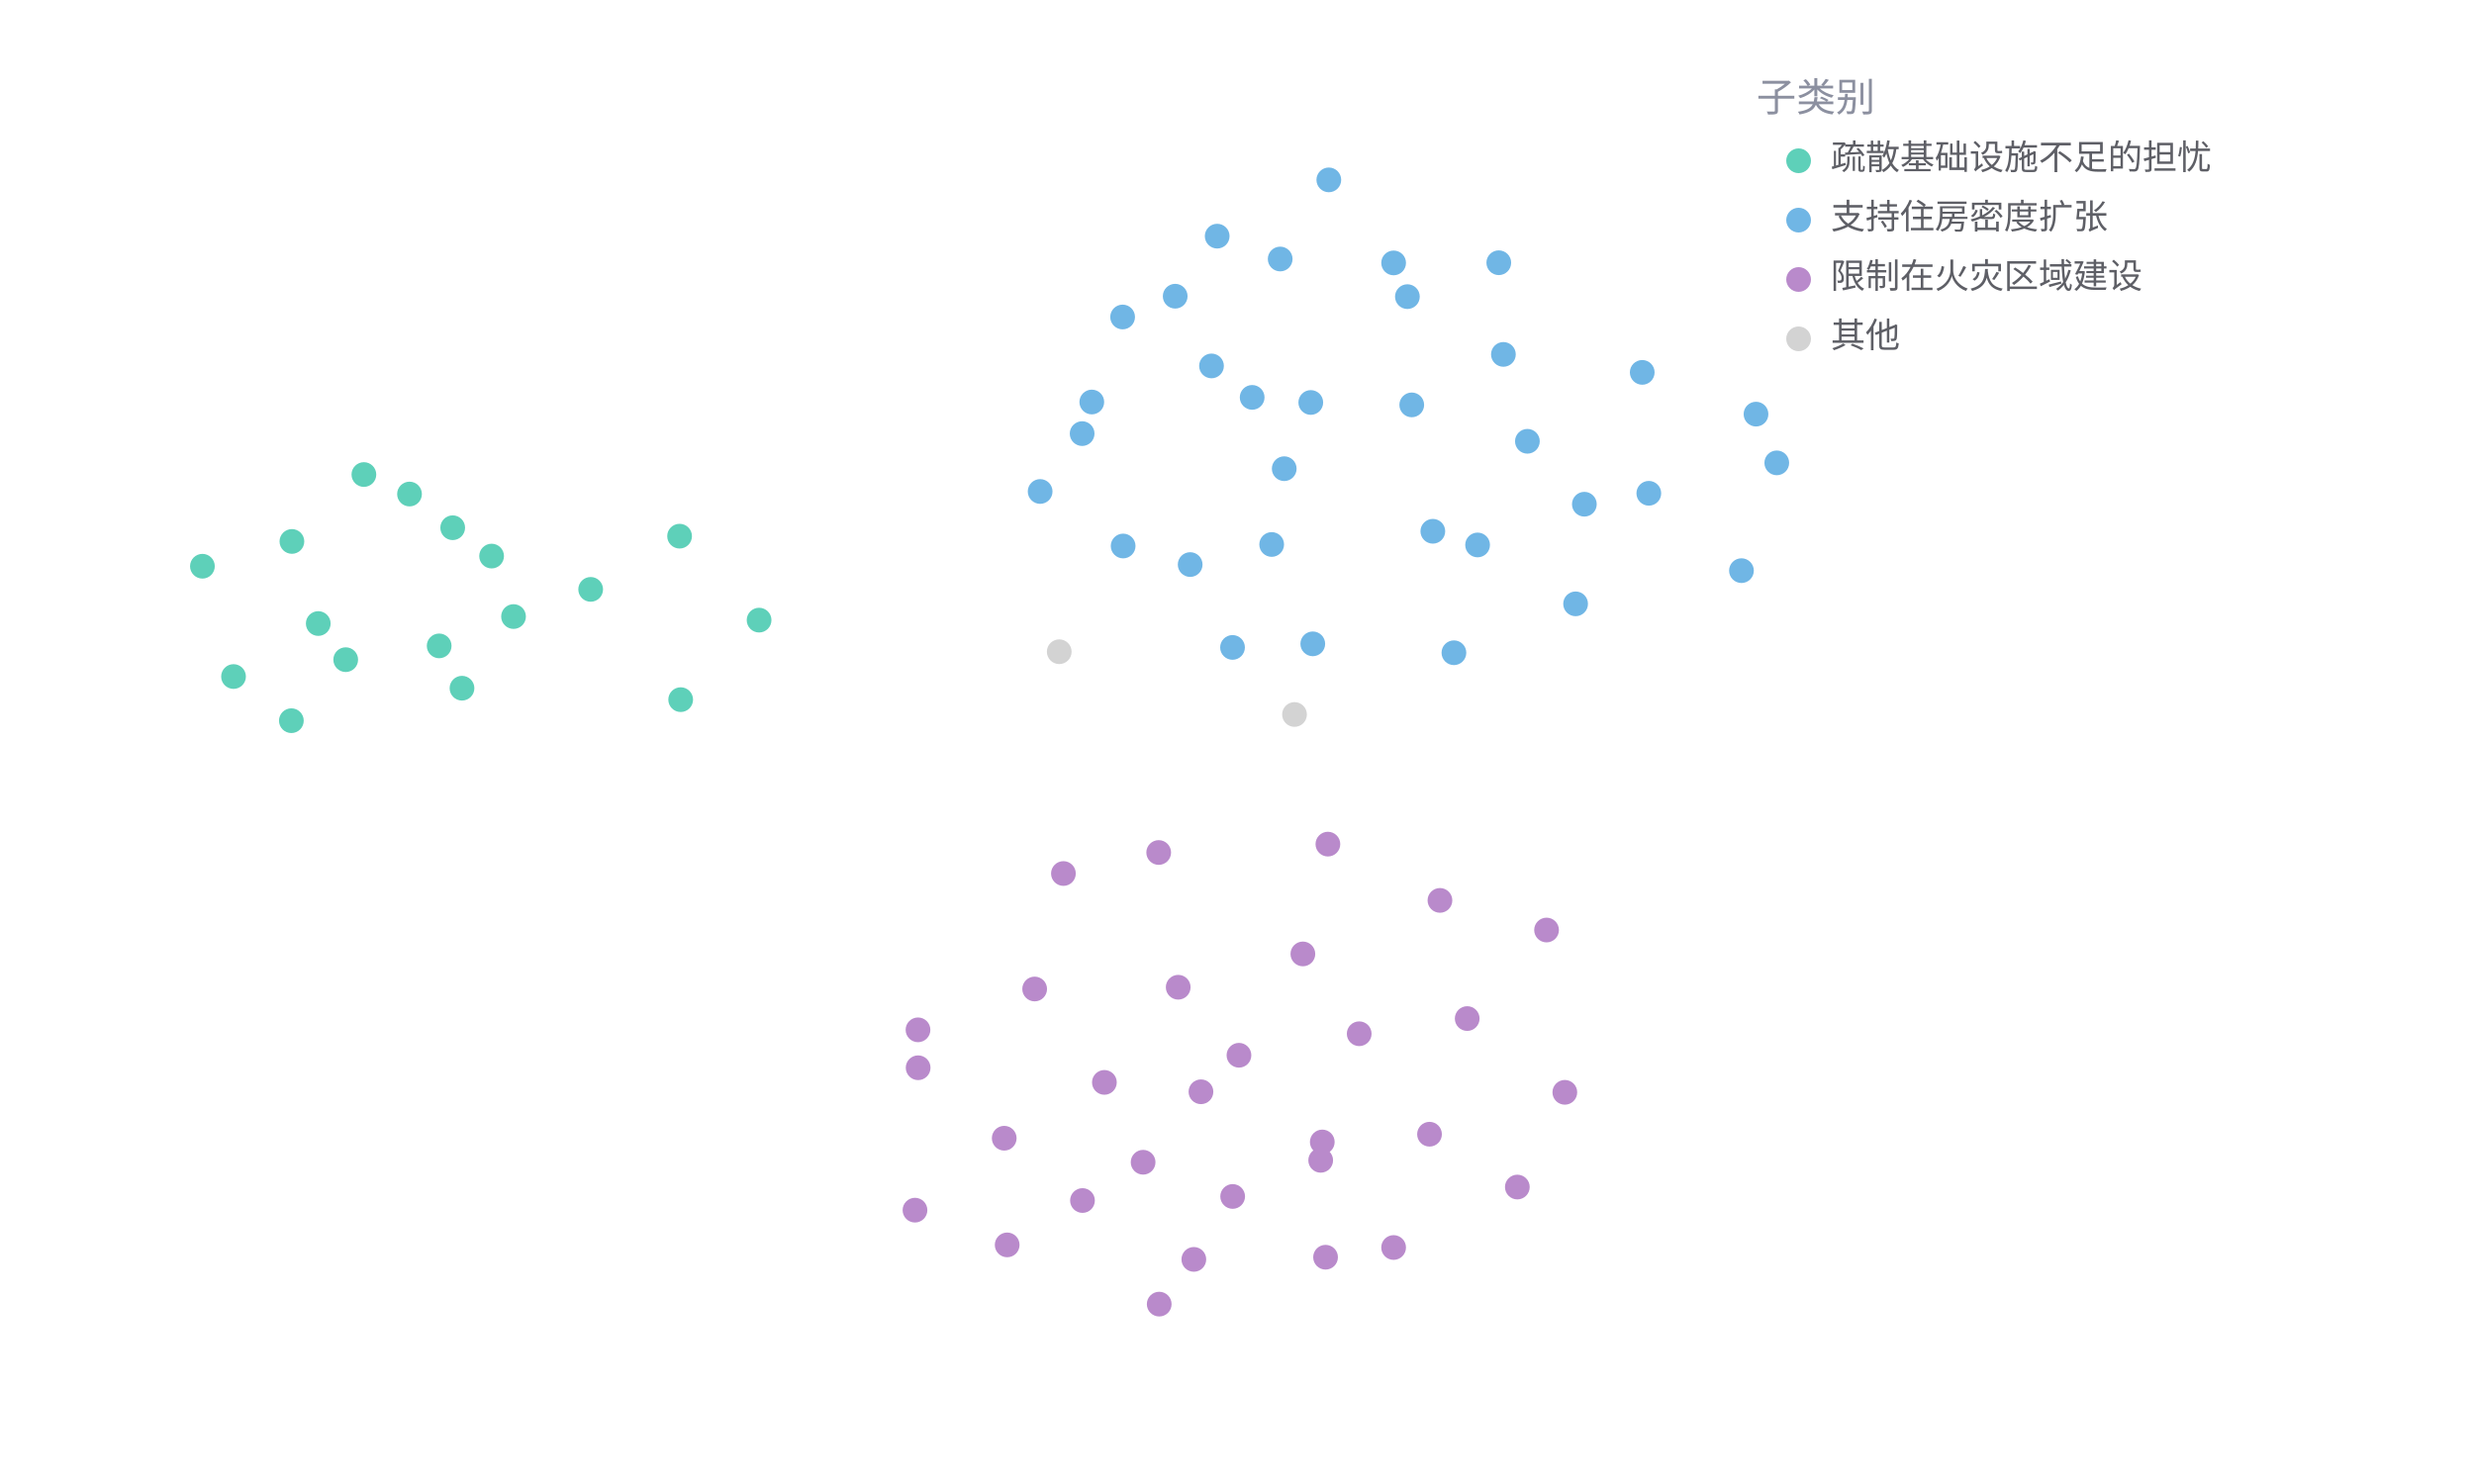
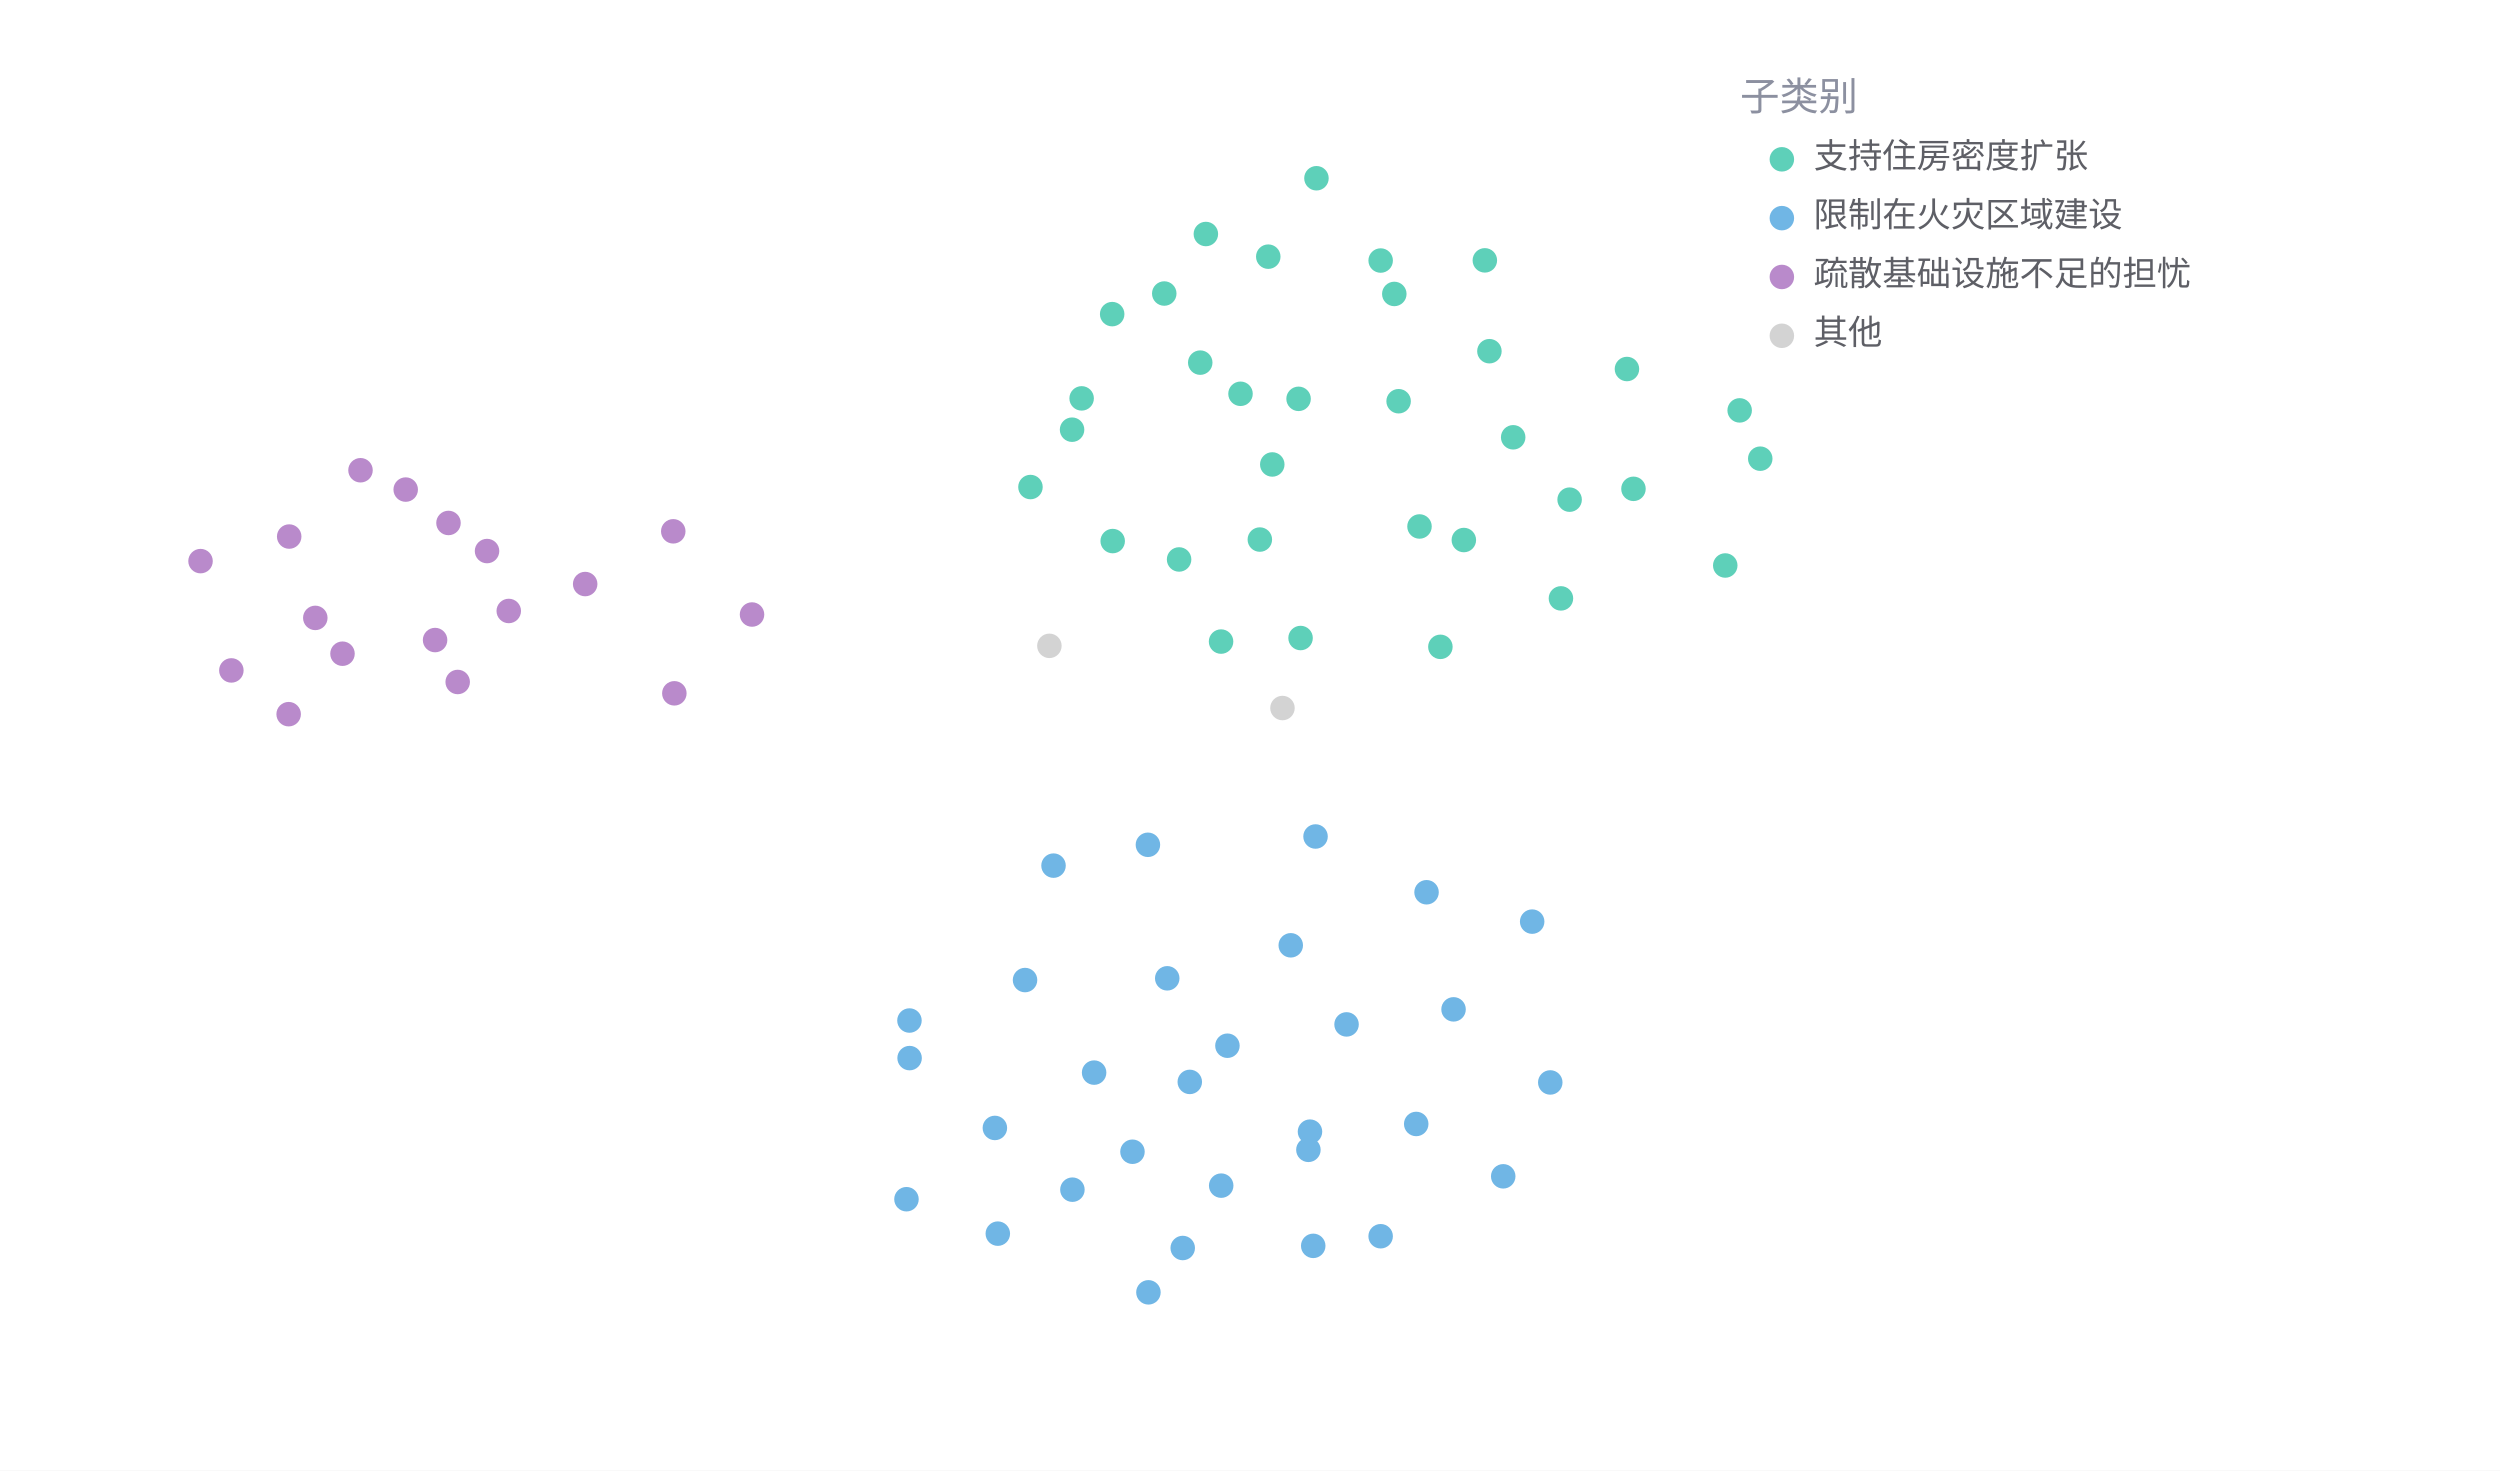
- <svg xmlns="http://www.w3.org/2000/svg" width="1000" height="600" viewBox="0 0 1000 600" preserveAspectRatio="xMidYMid meet">
-   <rect width="1000" height="600" fill="white" />
-   <circle class="datapoint" data-cid="1721" cx="147.086" cy="191.861" r="5" fill="#5ed0b9" fill-opacity="1.0" stroke="none" stroke-width="0.5" style="mix-blend-mode: darken;" />
-   <circle class="datapoint" data-cid="1674" cx="489.697" cy="147.95" r="5" fill="#70b6e5" fill-opacity="1.0" stroke="none" stroke-width="0.5" style="mix-blend-mode: darken;" />
-   <circle class="datapoint" data-cid="1658" cx="709.784" cy="167.438" r="5" fill="#70b6e5" fill-opacity="1.0" stroke="none" stroke-width="0.5" style="mix-blend-mode: darken;" />
-   <circle class="datapoint" data-cid="1661" cx="482.553" cy="509.185" r="5" fill="#b98acb" fill-opacity="1.0" stroke="none" stroke-width="0.5" style="mix-blend-mode: darken;" />
-   <circle class="datapoint" data-cid="1657" cx="625.123" cy="376.021" r="5" fill="#b98acb" fill-opacity="1.0" stroke="none" stroke-width="0.5" style="mix-blend-mode: darken;" />
-   <circle class="datapoint" data-cid="1659" cx="529.822" cy="162.726" r="5" fill="#70b6e5" fill-opacity="1.0" stroke="none" stroke-width="0.5" style="mix-blend-mode: darken;" />
-   <circle class="datapoint" data-cid="1651" cx="535.797" cy="508.311" r="5" fill="#b98acb" fill-opacity="1.0" stroke="none" stroke-width="0.5" style="mix-blend-mode: darken;" />
-   <circle class="datapoint" data-cid="1662" cx="534.472" cy="461.716" r="5" fill="#b98acb" fill-opacity="1.0" stroke="none" stroke-width="0.5" style="mix-blend-mode: darken;" />
-   <circle class="datapoint" data-cid="1656" cx="582.031" cy="364.042" r="5" fill="#b98acb" fill-opacity="1.0" stroke="none" stroke-width="0.5" style="mix-blend-mode: darken;" />
-   <circle class="datapoint" data-cid="1610" cx="186.74" cy="278.249" r="5" fill="#5ed0b9" fill-opacity="1.0" stroke="none" stroke-width="0.5" style="mix-blend-mode: darken;" />
-   <circle class="datapoint" data-cid="1619" cx="563.309" cy="106.3" r="5" fill="#70b6e5" fill-opacity="1.0" stroke="none" stroke-width="0.5" style="mix-blend-mode: darken;" />
-   <circle class="datapoint" data-cid="1590" cx="117.771" cy="291.384" r="5" fill="#5ed0b9" fill-opacity="1.0" stroke="none" stroke-width="0.5" style="mix-blend-mode: darken;" />
-   <circle class="datapoint" data-cid="1475" cx="371.059" cy="416.375" r="5" fill="#b98acb" fill-opacity="1.0" stroke="none" stroke-width="0.5" style="mix-blend-mode: darken;" />
-   <circle class="datapoint" data-cid="1403" cx="498.247" cy="483.741" r="5" fill="#b98acb" fill-opacity="1.0" stroke="none" stroke-width="0.5" style="mix-blend-mode: darken;" />
-   <circle class="datapoint" data-cid="1383" cx="462.049" cy="469.911" r="5" fill="#b98acb" fill-opacity="1.0" stroke="none" stroke-width="0.5" style="mix-blend-mode: darken;" />
-   <circle class="datapoint" data-cid="1418" cx="536.741" cy="341.29" r="5" fill="#b98acb" fill-opacity="1.0" stroke="none" stroke-width="0.5" style="mix-blend-mode: darken;" />
-   <circle class="datapoint" data-cid="1353" cx="139.739" cy="266.713" r="5" fill="#5ed0b9" fill-opacity="1.0" stroke="none" stroke-width="0.5" style="mix-blend-mode: darken;" />
-   <circle class="datapoint" data-cid="1262" cx="617.379" cy="178.419" r="5" fill="#70b6e5" fill-opacity="1.0" stroke="none" stroke-width="0.5" style="mix-blend-mode: darken;" />
-   <circle class="datapoint" data-cid="1067" cx="182.983" cy="213.369" r="5" fill="#5ed0b9" fill-opacity="1.0" stroke="none" stroke-width="0.5" style="mix-blend-mode: darken;" />
-   <circle class="datapoint" data-cid="297" cx="371.116" cy="431.704" r="5" fill="#b98acb" fill-opacity="1.0" stroke="none" stroke-width="0.5" style="mix-blend-mode: darken;" />
-   <circle class="datapoint" data-cid="952" cx="519.089" cy="189.499" r="5" fill="#70b6e5" fill-opacity="1.0" stroke="none" stroke-width="0.5" style="mix-blend-mode: darken;" />
-   <circle class="datapoint" data-cid="1166" cx="587.68" cy="263.913" r="5" fill="#70b6e5" fill-opacity="1.0" stroke="none" stroke-width="0.5" style="mix-blend-mode: darken;" />
-   <circle class="datapoint" data-cid="1154" cx="437.404" cy="175.314" r="5" fill="#70b6e5" fill-opacity="1.0" stroke="none" stroke-width="0.5" style="mix-blend-mode: darken;" />
-   <circle class="datapoint" data-cid="418" cx="117.991" cy="218.912" r="5" fill="#5ed0b9" fill-opacity="1.0" stroke="none" stroke-width="0.5" style="mix-blend-mode: darken;" />
-   <circle class="datapoint" data-cid="834" cx="453.766" cy="128.163" r="5" fill="#70b6e5" fill-opacity="1.0" stroke="none" stroke-width="0.5" style="mix-blend-mode: darken;" />
-   <circle class="datapoint" data-cid="1212" cx="420.429" cy="198.713" r="5" fill="#70b6e5" fill-opacity="1.0" stroke="none" stroke-width="0.5" style="mix-blend-mode: darken;" />
-   <circle class="datapoint" data-cid="1194" cx="500.791" cy="426.655" r="5" fill="#b98acb" fill-opacity="1.0" stroke="none" stroke-width="0.5" style="mix-blend-mode: darken;" />
-   <circle class="datapoint" data-cid="919" cx="475.017" cy="119.761" r="5" fill="#70b6e5" fill-opacity="1.0" stroke="none" stroke-width="0.5" style="mix-blend-mode: darken;" />
-   <circle class="datapoint" data-cid="546" cx="441.308" cy="162.539" r="5" fill="#70b6e5" fill-opacity="1.0" stroke="none" stroke-width="0.5" style="mix-blend-mode: darken;" />
-   <circle class="datapoint" data-cid="272" cx="703.903" cy="230.72" r="5" fill="#70b6e5" fill-opacity="1.0" stroke="none" stroke-width="0.5" style="mix-blend-mode: darken;" />
-   <circle class="datapoint" data-cid="714" cx="579.157" cy="214.801" r="5" fill="#70b6e5" fill-opacity="1.0" stroke="none" stroke-width="0.5" style="mix-blend-mode: darken;" />
-   <circle class="datapoint" data-cid="932" cx="640.403" cy="203.86" r="5" fill="#70b6e5" fill-opacity="1.0" stroke="none" stroke-width="0.5" style="mix-blend-mode: darken;" />
-   <circle class="datapoint" data-cid="328" cx="128.641" cy="252.103" r="5" fill="#5ed0b9" fill-opacity="1.0" stroke="none" stroke-width="0.5" style="mix-blend-mode: darken;" />
-   <circle class="datapoint" data-cid="598" cx="506.129" cy="160.667" r="5" fill="#70b6e5" fill-opacity="1.0" stroke="none" stroke-width="0.5" style="mix-blend-mode: darken;" />
-   <circle class="datapoint" data-cid="914" cx="275.135" cy="282.876" r="5" fill="#5ed0b9" fill-opacity="1.0" stroke="none" stroke-width="0.5" style="mix-blend-mode: darken;" />
-   <circle class="datapoint" data-cid="1093" cx="514.015" cy="220.14" r="5" fill="#70b6e5" fill-opacity="1.0" stroke="none" stroke-width="0.5" style="mix-blend-mode: darken;" />
-   <circle class="datapoint" data-cid="870" cx="530.631" cy="260.314" r="5" fill="#70b6e5" fill-opacity="1.0" stroke="none" stroke-width="0.5" style="mix-blend-mode: darken;" />
-   <circle class="datapoint" data-cid="1218" cx="533.829" cy="469.131" r="5" fill="#b98acb" fill-opacity="1.0" stroke="none" stroke-width="0.5" style="mix-blend-mode: darken;" />
-   <circle class="datapoint" data-cid="1010" cx="526.628" cy="385.685" r="5" fill="#b98acb" fill-opacity="1.0" stroke="none" stroke-width="0.5" style="mix-blend-mode: darken;" />
-   <circle class="datapoint" data-cid="398" cx="207.573" cy="249.278" r="5" fill="#5ed0b9" fill-opacity="1.0" stroke="none" stroke-width="0.5" style="mix-blend-mode: darken;" />
-   <circle class="datapoint" data-cid="407" cx="593.05" cy="411.818" r="5" fill="#b98acb" fill-opacity="1.0" stroke="none" stroke-width="0.5" style="mix-blend-mode: darken;" />
-   <circle class="datapoint" data-cid="1083" cx="563.304" cy="504.385" r="5" fill="#b98acb" fill-opacity="1.0" stroke="none" stroke-width="0.5" style="mix-blend-mode: darken;" />
-   <circle class="datapoint" data-cid="1224" cx="632.51" cy="441.639" r="5" fill="#b98acb" fill-opacity="1.0" stroke="none" stroke-width="0.5" style="mix-blend-mode: darken;" />
-   <circle class="datapoint" data-cid="924" cx="666.457" cy="199.443" r="5" fill="#70b6e5" fill-opacity="1.0" stroke="none" stroke-width="0.5" style="mix-blend-mode: darken;" />
-   <circle class="datapoint" data-cid="1201" cx="607.681" cy="143.289" r="5" fill="#70b6e5" fill-opacity="1.0" stroke="none" stroke-width="0.5" style="mix-blend-mode: darken;" />
-   <circle class="datapoint" data-cid="261" cx="453.978" cy="220.755" r="5" fill="#70b6e5" fill-opacity="1.0" stroke="none" stroke-width="0.5" style="mix-blend-mode: darken;" />
-   <circle class="datapoint" data-cid="1031" cx="468.559" cy="527.273" r="5" fill="#b98acb" fill-opacity="1.0" stroke="none" stroke-width="0.5" style="mix-blend-mode: darken;" />
-   <circle class="datapoint" data-cid="1187" cx="274.691" cy="216.779" r="5" fill="#5ed0b9" fill-opacity="1.0" stroke="none" stroke-width="0.5" style="mix-blend-mode: darken;" />
-   <circle class="datapoint" data-cid="664" cx="81.818" cy="228.935" r="5" fill="#5ed0b9" fill-opacity="1.0" stroke="none" stroke-width="0.5" style="mix-blend-mode: darken;" />
-   <circle class="datapoint" data-cid="1167" cx="636.863" cy="244.143" r="5" fill="#70b6e5" fill-opacity="1.0" stroke="none" stroke-width="0.5" style="mix-blend-mode: darken;" />
-   <circle class="datapoint" data-cid="897" cx="537.113" cy="72.727" r="5" fill="#70b6e5" fill-opacity="1.0" stroke="none" stroke-width="0.5" style="mix-blend-mode: darken;" />
-   <circle class="datapoint" data-cid="692" cx="481.07" cy="228.259" r="5" fill="#70b6e5" fill-opacity="1.0" stroke="none" stroke-width="0.5" style="mix-blend-mode: darken;" />
-   <circle class="datapoint" data-cid="758" cx="485.432" cy="441.419" r="5" fill="#b98acb" fill-opacity="1.0" stroke="none" stroke-width="0.5" style="mix-blend-mode: darken;" />
-   <circle class="datapoint" data-cid="1011" cx="597.248" cy="220.332" r="5" fill="#70b6e5" fill-opacity="1.0" stroke="none" stroke-width="0.5" style="mix-blend-mode: darken;" />
-   <circle class="datapoint" data-cid="1086" cx="418.213" cy="399.863" r="5" fill="#b98acb" fill-opacity="1.0" stroke="none" stroke-width="0.5" style="mix-blend-mode: darken;" />
-   <circle class="datapoint" data-cid="506" cx="605.816" cy="106.225" r="5" fill="#70b6e5" fill-opacity="1.0" stroke="none" stroke-width="0.5" style="mix-blend-mode: darken;" />
-   <circle class="datapoint" data-cid="412" cx="498.193" cy="261.763" r="5" fill="#70b6e5" fill-opacity="1.0" stroke="none" stroke-width="0.5" style="mix-blend-mode: darken;" />
+ <svg xmlns="http://www.w3.org/2000/svg" width="1020" height="600" viewBox="0 0 1020 600" preserveAspectRatio="xMidYMid meet">
+   <rect width="1020" height="600" fill="white" />
+   <circle class="datapoint" data-cid="1721" cx="147.086" cy="191.861" r="5" fill="#b98acb" fill-opacity="1.0" stroke="none" stroke-width="0.5" style="mix-blend-mode: darken;" />
+   <circle class="datapoint" data-cid="1674" cx="489.697" cy="147.95" r="5" fill="#5ed0b9" fill-opacity="1.0" stroke="none" stroke-width="0.5" style="mix-blend-mode: darken;" />
+   <circle class="datapoint" data-cid="1658" cx="709.784" cy="167.438" r="5" fill="#5ed0b9" fill-opacity="1.0" stroke="none" stroke-width="0.5" style="mix-blend-mode: darken;" />
+   <circle class="datapoint" data-cid="1661" cx="482.553" cy="509.185" r="5" fill="#70b6e5" fill-opacity="1.0" stroke="none" stroke-width="0.5" style="mix-blend-mode: darken;" />
+   <circle class="datapoint" data-cid="1657" cx="625.123" cy="376.021" r="5" fill="#70b6e5" fill-opacity="1.0" stroke="none" stroke-width="0.5" style="mix-blend-mode: darken;" />
+   <circle class="datapoint" data-cid="1659" cx="529.822" cy="162.726" r="5" fill="#5ed0b9" fill-opacity="1.0" stroke="none" stroke-width="0.5" style="mix-blend-mode: darken;" />
+   <circle class="datapoint" data-cid="1651" cx="535.797" cy="508.311" r="5" fill="#70b6e5" fill-opacity="1.0" stroke="none" stroke-width="0.5" style="mix-blend-mode: darken;" />
+   <circle class="datapoint" data-cid="1662" cx="534.472" cy="461.716" r="5" fill="#70b6e5" fill-opacity="1.0" stroke="none" stroke-width="0.5" style="mix-blend-mode: darken;" />
+   <circle class="datapoint" data-cid="1656" cx="582.031" cy="364.042" r="5" fill="#70b6e5" fill-opacity="1.0" stroke="none" stroke-width="0.5" style="mix-blend-mode: darken;" />
+   <circle class="datapoint" data-cid="1610" cx="186.74" cy="278.249" r="5" fill="#b98acb" fill-opacity="1.0" stroke="none" stroke-width="0.5" style="mix-blend-mode: darken;" />
+   <circle class="datapoint" data-cid="1619" cx="563.309" cy="106.3" r="5" fill="#5ed0b9" fill-opacity="1.0" stroke="none" stroke-width="0.5" style="mix-blend-mode: darken;" />
+   <circle class="datapoint" data-cid="1590" cx="117.771" cy="291.384" r="5" fill="#b98acb" fill-opacity="1.0" stroke="none" stroke-width="0.5" style="mix-blend-mode: darken;" />
+   <circle class="datapoint" data-cid="1475" cx="371.059" cy="416.375" r="5" fill="#70b6e5" fill-opacity="1.0" stroke="none" stroke-width="0.5" style="mix-blend-mode: darken;" />
+   <circle class="datapoint" data-cid="1403" cx="498.247" cy="483.741" r="5" fill="#70b6e5" fill-opacity="1.0" stroke="none" stroke-width="0.5" style="mix-blend-mode: darken;" />
+   <circle class="datapoint" data-cid="1383" cx="462.049" cy="469.911" r="5" fill="#70b6e5" fill-opacity="1.0" stroke="none" stroke-width="0.5" style="mix-blend-mode: darken;" />
+   <circle class="datapoint" data-cid="1418" cx="536.741" cy="341.29" r="5" fill="#70b6e5" fill-opacity="1.0" stroke="none" stroke-width="0.5" style="mix-blend-mode: darken;" />
+   <circle class="datapoint" data-cid="1353" cx="139.739" cy="266.713" r="5" fill="#b98acb" fill-opacity="1.0" stroke="none" stroke-width="0.5" style="mix-blend-mode: darken;" />
+   <circle class="datapoint" data-cid="1262" cx="617.379" cy="178.419" r="5" fill="#5ed0b9" fill-opacity="1.0" stroke="none" stroke-width="0.5" style="mix-blend-mode: darken;" />
+   <circle class="datapoint" data-cid="1067" cx="182.983" cy="213.369" r="5" fill="#b98acb" fill-opacity="1.0" stroke="none" stroke-width="0.5" style="mix-blend-mode: darken;" />
+   <circle class="datapoint" data-cid="297" cx="371.116" cy="431.704" r="5" fill="#70b6e5" fill-opacity="1.0" stroke="none" stroke-width="0.5" style="mix-blend-mode: darken;" />
+   <circle class="datapoint" data-cid="952" cx="519.089" cy="189.499" r="5" fill="#5ed0b9" fill-opacity="1.0" stroke="none" stroke-width="0.5" style="mix-blend-mode: darken;" />
+   <circle class="datapoint" data-cid="1166" cx="587.68" cy="263.913" r="5" fill="#5ed0b9" fill-opacity="1.0" stroke="none" stroke-width="0.5" style="mix-blend-mode: darken;" />
+   <circle class="datapoint" data-cid="1154" cx="437.404" cy="175.314" r="5" fill="#5ed0b9" fill-opacity="1.0" stroke="none" stroke-width="0.5" style="mix-blend-mode: darken;" />
+   <circle class="datapoint" data-cid="418" cx="117.991" cy="218.912" r="5" fill="#b98acb" fill-opacity="1.0" stroke="none" stroke-width="0.5" style="mix-blend-mode: darken;" />
+   <circle class="datapoint" data-cid="834" cx="453.766" cy="128.163" r="5" fill="#5ed0b9" fill-opacity="1.0" stroke="none" stroke-width="0.5" style="mix-blend-mode: darken;" />
+   <circle class="datapoint" data-cid="1212" cx="420.429" cy="198.713" r="5" fill="#5ed0b9" fill-opacity="1.0" stroke="none" stroke-width="0.5" style="mix-blend-mode: darken;" />
+   <circle class="datapoint" data-cid="1194" cx="500.791" cy="426.655" r="5" fill="#70b6e5" fill-opacity="1.0" stroke="none" stroke-width="0.5" style="mix-blend-mode: darken;" />
+   <circle class="datapoint" data-cid="919" cx="475.017" cy="119.761" r="5" fill="#5ed0b9" fill-opacity="1.0" stroke="none" stroke-width="0.5" style="mix-blend-mode: darken;" />
+   <circle class="datapoint" data-cid="546" cx="441.308" cy="162.539" r="5" fill="#5ed0b9" fill-opacity="1.0" stroke="none" stroke-width="0.5" style="mix-blend-mode: darken;" />
+   <circle class="datapoint" data-cid="272" cx="703.903" cy="230.72" r="5" fill="#5ed0b9" fill-opacity="1.0" stroke="none" stroke-width="0.5" style="mix-blend-mode: darken;" />
+   <circle class="datapoint" data-cid="714" cx="579.157" cy="214.801" r="5" fill="#5ed0b9" fill-opacity="1.0" stroke="none" stroke-width="0.5" style="mix-blend-mode: darken;" />
+   <circle class="datapoint" data-cid="932" cx="640.403" cy="203.86" r="5" fill="#5ed0b9" fill-opacity="1.0" stroke="none" stroke-width="0.5" style="mix-blend-mode: darken;" />
+   <circle class="datapoint" data-cid="328" cx="128.641" cy="252.103" r="5" fill="#b98acb" fill-opacity="1.0" stroke="none" stroke-width="0.5" style="mix-blend-mode: darken;" />
+   <circle class="datapoint" data-cid="598" cx="506.129" cy="160.667" r="5" fill="#5ed0b9" fill-opacity="1.0" stroke="none" stroke-width="0.5" style="mix-blend-mode: darken;" />
+   <circle class="datapoint" data-cid="914" cx="275.135" cy="282.876" r="5" fill="#b98acb" fill-opacity="1.0" stroke="none" stroke-width="0.5" style="mix-blend-mode: darken;" />
+   <circle class="datapoint" data-cid="1093" cx="514.015" cy="220.14" r="5" fill="#5ed0b9" fill-opacity="1.0" stroke="none" stroke-width="0.5" style="mix-blend-mode: darken;" />
+   <circle class="datapoint" data-cid="870" cx="530.631" cy="260.314" r="5" fill="#5ed0b9" fill-opacity="1.0" stroke="none" stroke-width="0.5" style="mix-blend-mode: darken;" />
+   <circle class="datapoint" data-cid="1218" cx="533.829" cy="469.131" r="5" fill="#70b6e5" fill-opacity="1.0" stroke="none" stroke-width="0.5" style="mix-blend-mode: darken;" />
+   <circle class="datapoint" data-cid="1010" cx="526.628" cy="385.685" r="5" fill="#70b6e5" fill-opacity="1.0" stroke="none" stroke-width="0.5" style="mix-blend-mode: darken;" />
+   <circle class="datapoint" data-cid="398" cx="207.573" cy="249.278" r="5" fill="#b98acb" fill-opacity="1.0" stroke="none" stroke-width="0.5" style="mix-blend-mode: darken;" />
+   <circle class="datapoint" data-cid="407" cx="593.05" cy="411.818" r="5" fill="#70b6e5" fill-opacity="1.0" stroke="none" stroke-width="0.5" style="mix-blend-mode: darken;" />
+   <circle class="datapoint" data-cid="1083" cx="563.304" cy="504.385" r="5" fill="#70b6e5" fill-opacity="1.0" stroke="none" stroke-width="0.5" style="mix-blend-mode: darken;" />
+   <circle class="datapoint" data-cid="1224" cx="632.51" cy="441.639" r="5" fill="#70b6e5" fill-opacity="1.0" stroke="none" stroke-width="0.5" style="mix-blend-mode: darken;" />
+   <circle class="datapoint" data-cid="924" cx="666.457" cy="199.443" r="5" fill="#5ed0b9" fill-opacity="1.0" stroke="none" stroke-width="0.5" style="mix-blend-mode: darken;" />
+   <circle class="datapoint" data-cid="1201" cx="607.681" cy="143.289" r="5" fill="#5ed0b9" fill-opacity="1.0" stroke="none" stroke-width="0.5" style="mix-blend-mode: darken;" />
+   <circle class="datapoint" data-cid="261" cx="453.978" cy="220.755" r="5" fill="#5ed0b9" fill-opacity="1.0" stroke="none" stroke-width="0.5" style="mix-blend-mode: darken;" />
+   <circle class="datapoint" data-cid="1031" cx="468.559" cy="527.273" r="5" fill="#70b6e5" fill-opacity="1.0" stroke="none" stroke-width="0.5" style="mix-blend-mode: darken;" />
+   <circle class="datapoint" data-cid="1187" cx="274.691" cy="216.779" r="5" fill="#b98acb" fill-opacity="1.0" stroke="none" stroke-width="0.5" style="mix-blend-mode: darken;" />
+   <circle class="datapoint" data-cid="664" cx="81.818" cy="228.935" r="5" fill="#b98acb" fill-opacity="1.0" stroke="none" stroke-width="0.5" style="mix-blend-mode: darken;" />
+   <circle class="datapoint" data-cid="1167" cx="636.863" cy="244.143" r="5" fill="#5ed0b9" fill-opacity="1.0" stroke="none" stroke-width="0.5" style="mix-blend-mode: darken;" />
+   <circle class="datapoint" data-cid="897" cx="537.113" cy="72.727" r="5" fill="#5ed0b9" fill-opacity="1.0" stroke="none" stroke-width="0.5" style="mix-blend-mode: darken;" />
+   <circle class="datapoint" data-cid="692" cx="481.07" cy="228.259" r="5" fill="#5ed0b9" fill-opacity="1.0" stroke="none" stroke-width="0.5" style="mix-blend-mode: darken;" />
+   <circle class="datapoint" data-cid="758" cx="485.432" cy="441.419" r="5" fill="#70b6e5" fill-opacity="1.0" stroke="none" stroke-width="0.5" style="mix-blend-mode: darken;" />
+   <circle class="datapoint" data-cid="1011" cx="597.248" cy="220.332" r="5" fill="#5ed0b9" fill-opacity="1.0" stroke="none" stroke-width="0.5" style="mix-blend-mode: darken;" />
+   <circle class="datapoint" data-cid="1086" cx="418.213" cy="399.863" r="5" fill="#70b6e5" fill-opacity="1.0" stroke="none" stroke-width="0.5" style="mix-blend-mode: darken;" />
+   <circle class="datapoint" data-cid="506" cx="605.816" cy="106.225" r="5" fill="#5ed0b9" fill-opacity="1.0" stroke="none" stroke-width="0.5" style="mix-blend-mode: darken;" />
+   <circle class="datapoint" data-cid="412" cx="498.193" cy="261.763" r="5" fill="#5ed0b9" fill-opacity="1.0" stroke="none" stroke-width="0.5" style="mix-blend-mode: darken;" />
  <circle class="datapoint" data-cid="1012" cx="523.247" cy="288.877" r="5" fill="lightgray" fill-opacity="1.0" stroke="none" stroke-width="0.5" style="mix-blend-mode: darken;" />
-   <circle class="datapoint" data-cid="1043" cx="468.349" cy="344.678" r="5" fill="#b98acb" fill-opacity="1.0" stroke="none" stroke-width="0.5" style="mix-blend-mode: darken;" />
-   <circle class="datapoint" data-cid="877" cx="568.876" cy="119.932" r="5" fill="#70b6e5" fill-opacity="1.0" stroke="none" stroke-width="0.5" style="mix-blend-mode: darken;" />
-   <circle class="datapoint" data-cid="268" cx="407.108" cy="503.327" r="5" fill="#b98acb" fill-opacity="1.0" stroke="none" stroke-width="0.5" style="mix-blend-mode: darken;" />
-   <circle class="datapoint" data-cid="313" cx="238.751" cy="238.292" r="5" fill="#5ed0b9" fill-opacity="1.0" stroke="none" stroke-width="0.5" style="mix-blend-mode: darken;" />
-   <circle class="datapoint" data-cid="269" cx="718.182" cy="187.143" r="5" fill="#70b6e5" fill-opacity="1.0" stroke="none" stroke-width="0.5" style="mix-blend-mode: darken;" />
-   <circle class="datapoint" data-cid="567" cx="570.635" cy="163.7" r="5" fill="#70b6e5" fill-opacity="1.0" stroke="none" stroke-width="0.5" style="mix-blend-mode: darken;" />
-   <circle class="datapoint" data-cid="1223" cx="549.394" cy="417.958" r="5" fill="#b98acb" fill-opacity="1.0" stroke="none" stroke-width="0.5" style="mix-blend-mode: darken;" />
-   <circle class="datapoint" data-cid="988" cx="429.838" cy="353.175" r="5" fill="#b98acb" fill-opacity="1.0" stroke="none" stroke-width="0.5" style="mix-blend-mode: darken;" />
-   <circle class="datapoint" data-cid="920" cx="446.398" cy="437.625" r="5" fill="#b98acb" fill-opacity="1.0" stroke="none" stroke-width="0.5" style="mix-blend-mode: darken;" />
-   <circle class="datapoint" data-cid="964" cx="613.314" cy="479.939" r="5" fill="#b98acb" fill-opacity="1.0" stroke="none" stroke-width="0.5" style="mix-blend-mode: darken;" />
-   <circle class="datapoint" data-cid="826" cx="306.827" cy="250.725" r="5" fill="#5ed0b9" fill-opacity="1.0" stroke="none" stroke-width="0.5" style="mix-blend-mode: darken;" />
-   <circle class="datapoint" data-cid="663" cx="577.816" cy="458.577" r="5" fill="#b98acb" fill-opacity="1.0" stroke="none" stroke-width="0.5" style="mix-blend-mode: darken;" />
-   <circle class="datapoint" data-cid="1168" cx="491.993" cy="95.477" r="5" fill="#70b6e5" fill-opacity="1.0" stroke="none" stroke-width="0.5" style="mix-blend-mode: darken;" />
-   <circle class="datapoint" data-cid="1082" cx="437.544" cy="485.388" r="5" fill="#b98acb" fill-opacity="1.0" stroke="none" stroke-width="0.5" style="mix-blend-mode: darken;" />
-   <circle class="datapoint" data-cid="404" cx="476.234" cy="399.152" r="5" fill="#b98acb" fill-opacity="1.0" stroke="none" stroke-width="0.5" style="mix-blend-mode: darken;" />
-   <circle class="datapoint" data-cid="740" cx="405.91" cy="460.199" r="5" fill="#b98acb" fill-opacity="1.0" stroke="none" stroke-width="0.5" style="mix-blend-mode: darken;" />
-   <circle class="datapoint" data-cid="1230" cx="517.455" cy="104.718" r="5" fill="#70b6e5" fill-opacity="1.0" stroke="none" stroke-width="0.5" style="mix-blend-mode: darken;" />
-   <circle class="datapoint" data-cid="521" cx="94.394" cy="273.531" r="5" fill="#5ed0b9" fill-opacity="1.0" stroke="none" stroke-width="0.5" style="mix-blend-mode: darken;" />
-   <circle class="datapoint" data-cid="1244" cx="369.84" cy="489.28" r="5" fill="#b98acb" fill-opacity="1.0" stroke="none" stroke-width="0.5" style="mix-blend-mode: darken;" />
-   <circle class="datapoint" data-cid="1243" cx="177.514" cy="261.142" r="5" fill="#5ed0b9" fill-opacity="1.0" stroke="none" stroke-width="0.5" style="mix-blend-mode: darken;" />
+   <circle class="datapoint" data-cid="1043" cx="468.349" cy="344.678" r="5" fill="#70b6e5" fill-opacity="1.0" stroke="none" stroke-width="0.5" style="mix-blend-mode: darken;" />
+   <circle class="datapoint" data-cid="877" cx="568.876" cy="119.932" r="5" fill="#5ed0b9" fill-opacity="1.0" stroke="none" stroke-width="0.5" style="mix-blend-mode: darken;" />
+   <circle class="datapoint" data-cid="268" cx="407.108" cy="503.327" r="5" fill="#70b6e5" fill-opacity="1.0" stroke="none" stroke-width="0.5" style="mix-blend-mode: darken;" />
+   <circle class="datapoint" data-cid="313" cx="238.751" cy="238.292" r="5" fill="#b98acb" fill-opacity="1.0" stroke="none" stroke-width="0.5" style="mix-blend-mode: darken;" />
+   <circle class="datapoint" data-cid="269" cx="718.182" cy="187.143" r="5" fill="#5ed0b9" fill-opacity="1.0" stroke="none" stroke-width="0.5" style="mix-blend-mode: darken;" />
+   <circle class="datapoint" data-cid="567" cx="570.635" cy="163.7" r="5" fill="#5ed0b9" fill-opacity="1.0" stroke="none" stroke-width="0.5" style="mix-blend-mode: darken;" />
+   <circle class="datapoint" data-cid="1223" cx="549.394" cy="417.958" r="5" fill="#70b6e5" fill-opacity="1.0" stroke="none" stroke-width="0.5" style="mix-blend-mode: darken;" />
+   <circle class="datapoint" data-cid="988" cx="429.838" cy="353.175" r="5" fill="#70b6e5" fill-opacity="1.0" stroke="none" stroke-width="0.5" style="mix-blend-mode: darken;" />
+   <circle class="datapoint" data-cid="920" cx="446.398" cy="437.625" r="5" fill="#70b6e5" fill-opacity="1.0" stroke="none" stroke-width="0.5" style="mix-blend-mode: darken;" />
+   <circle class="datapoint" data-cid="964" cx="613.314" cy="479.939" r="5" fill="#70b6e5" fill-opacity="1.0" stroke="none" stroke-width="0.5" style="mix-blend-mode: darken;" />
+   <circle class="datapoint" data-cid="826" cx="306.827" cy="250.725" r="5" fill="#b98acb" fill-opacity="1.0" stroke="none" stroke-width="0.5" style="mix-blend-mode: darken;" />
+   <circle class="datapoint" data-cid="663" cx="577.816" cy="458.577" r="5" fill="#70b6e5" fill-opacity="1.0" stroke="none" stroke-width="0.5" style="mix-blend-mode: darken;" />
+   <circle class="datapoint" data-cid="1168" cx="491.993" cy="95.477" r="5" fill="#5ed0b9" fill-opacity="1.0" stroke="none" stroke-width="0.5" style="mix-blend-mode: darken;" />
+   <circle class="datapoint" data-cid="1082" cx="437.544" cy="485.388" r="5" fill="#70b6e5" fill-opacity="1.0" stroke="none" stroke-width="0.5" style="mix-blend-mode: darken;" />
+   <circle class="datapoint" data-cid="404" cx="476.234" cy="399.152" r="5" fill="#70b6e5" fill-opacity="1.0" stroke="none" stroke-width="0.5" style="mix-blend-mode: darken;" />
+   <circle class="datapoint" data-cid="740" cx="405.91" cy="460.199" r="5" fill="#70b6e5" fill-opacity="1.0" stroke="none" stroke-width="0.5" style="mix-blend-mode: darken;" />
+   <circle class="datapoint" data-cid="1230" cx="517.455" cy="104.718" r="5" fill="#5ed0b9" fill-opacity="1.0" stroke="none" stroke-width="0.5" style="mix-blend-mode: darken;" />
+   <circle class="datapoint" data-cid="521" cx="94.394" cy="273.531" r="5" fill="#b98acb" fill-opacity="1.0" stroke="none" stroke-width="0.5" style="mix-blend-mode: darken;" />
+   <circle class="datapoint" data-cid="1244" cx="369.84" cy="489.28" r="5" fill="#70b6e5" fill-opacity="1.0" stroke="none" stroke-width="0.5" style="mix-blend-mode: darken;" />
+   <circle class="datapoint" data-cid="1243" cx="177.514" cy="261.142" r="5" fill="#b98acb" fill-opacity="1.0" stroke="none" stroke-width="0.5" style="mix-blend-mode: darken;" />
  <circle class="datapoint" data-cid="1343" cx="428.15" cy="263.502" r="5" fill="lightgray" fill-opacity="1.0" stroke="none" stroke-width="0.5" style="mix-blend-mode: darken;" />
-   <circle class="datapoint" data-cid="1309" cx="663.796" cy="150.558" r="5" fill="#70b6e5" fill-opacity="1.0" stroke="none" stroke-width="0.5" style="mix-blend-mode: darken;" />
-   <circle class="datapoint" data-cid="1292" cx="198.71" cy="224.83" r="5" fill="#5ed0b9" fill-opacity="1.0" stroke="none" stroke-width="0.5" style="mix-blend-mode: darken;" />
-   <circle class="datapoint" data-cid="1532" cx="165.526" cy="199.749" r="5" fill="#5ed0b9" fill-opacity="1.0" stroke="none" stroke-width="0.5" style="mix-blend-mode: darken;" />
+   <circle class="datapoint" data-cid="1309" cx="663.796" cy="150.558" r="5" fill="#5ed0b9" fill-opacity="1.0" stroke="none" stroke-width="0.5" style="mix-blend-mode: darken;" />
+   <circle class="datapoint" data-cid="1292" cx="198.71" cy="224.83" r="5" fill="#b98acb" fill-opacity="1.0" stroke="none" stroke-width="0.5" style="mix-blend-mode: darken;" />
+   <circle class="datapoint" data-cid="1532" cx="165.526" cy="199.749" r="5" fill="#b98acb" fill-opacity="1.0" stroke="none" stroke-width="0.5" style="mix-blend-mode: darken;" />
  <text x="710" y="45" font-family="Noto Sans" font-size="16" font-weight="400" fill="#8c90a0">子类别</text>
  <circle cx="727" cy="65" r="5" fill="#5ed0b9" fill-opacity="1.0" stroke="none" stroke-width="0.5" />
-   <text fill="#5e5f66" x="740" y="68.5" font-family="Noto Sans" font-size="14">疏散基础设施不足的担忧</text>
+   <text fill="#5e5f66" x="740" y="68.5" font-family="Noto Sans" font-size="14">支持住房密度扩张</text>
  <circle cx="727" cy="89" r="5" fill="#70b6e5" fill-opacity="1.0" stroke="none" stroke-width="0.5" />
-   <text fill="#5e5f66" x="740" y="92.5" font-family="Noto Sans" font-size="14">支持住房密度扩张</text>
+   <text fill="#5e5f66" x="740" y="92.5" font-family="Noto Sans" font-size="14">限制在火灾区域建设</text>
  <circle cx="727" cy="113" r="5" fill="#b98acb" fill-opacity="1.0" stroke="none" stroke-width="0.5" />
-   <text fill="#5e5f66" x="740" y="116.5" font-family="Noto Sans" font-size="14">限制在火灾区域建设</text>
+   <text fill="#5e5f66" x="740" y="116.5" font-family="Noto Sans" font-size="14">疏散基础设施不足的担忧</text>
  <circle cx="727" cy="137" r="5" fill="lightgray" fill-opacity="1.0" stroke="none" stroke-width="0.5" />
  <text fill="#5e5f66" x="740" y="140.5" font-family="Noto Sans" font-size="14">其他</text>
</svg>
